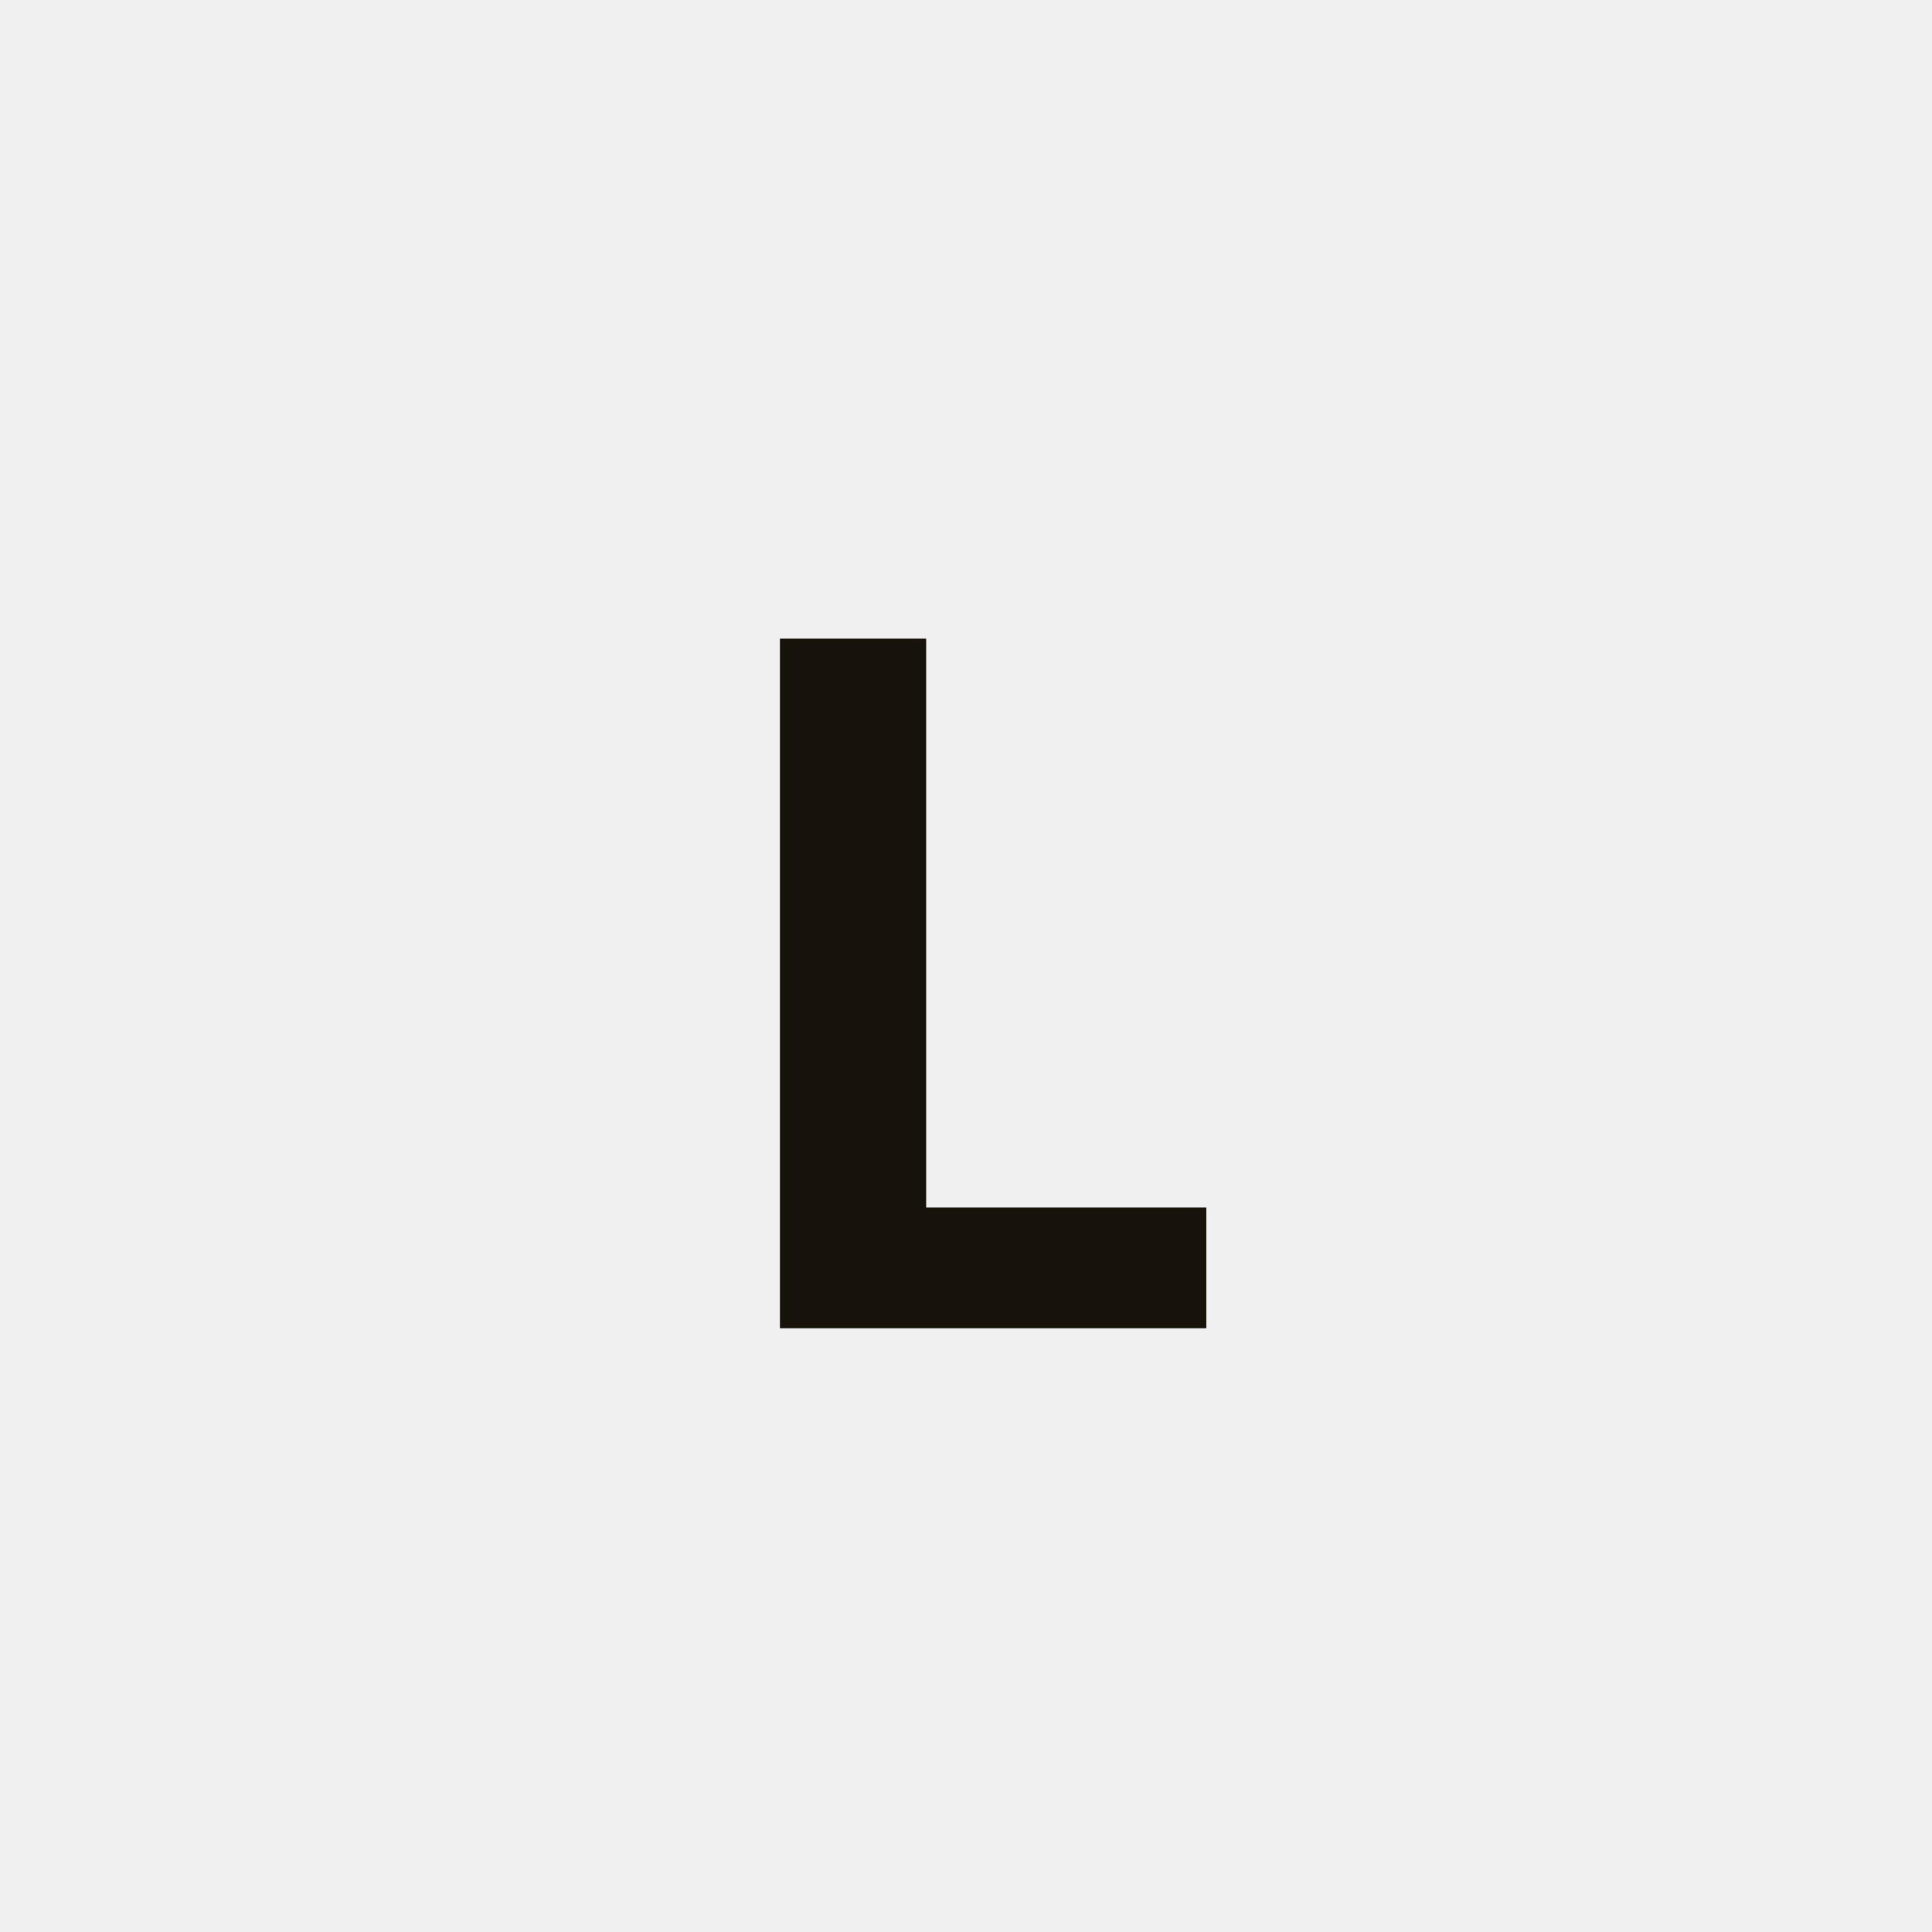
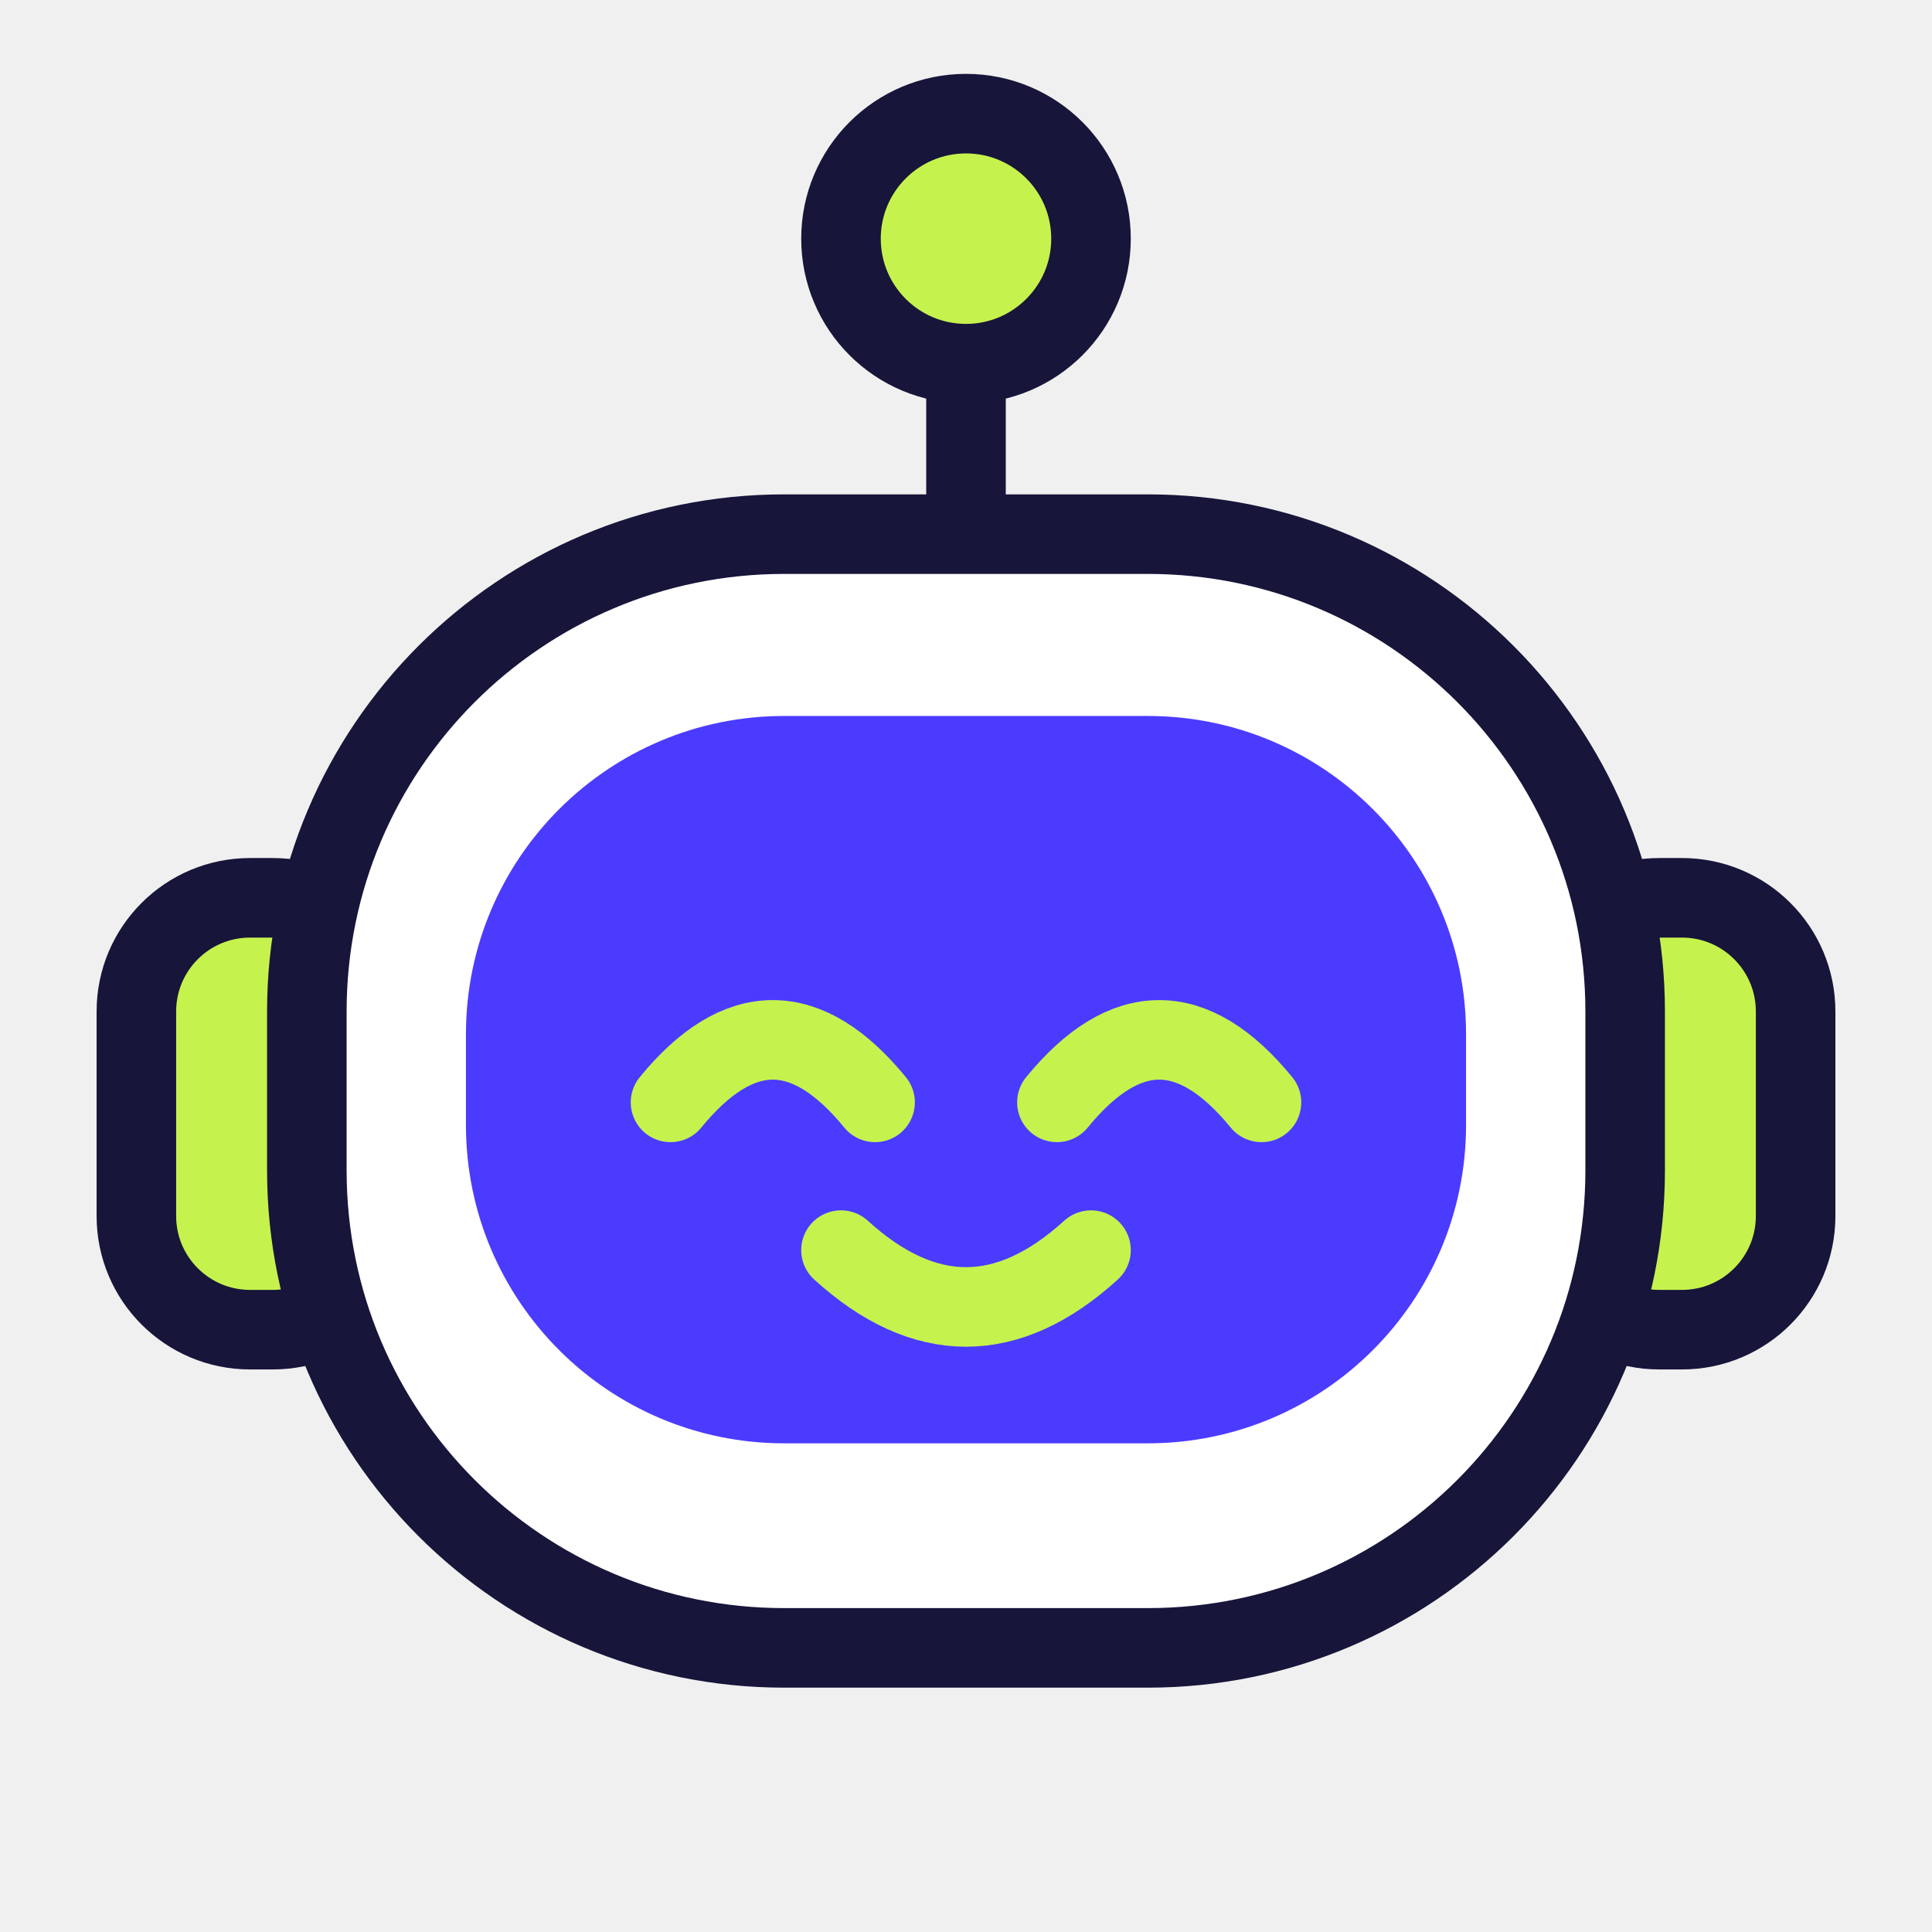
- <svg xmlns="http://www.w3.org/2000/svg" viewBox="0 0 32 32" fill="none">
-   <rect width="32" height="32" rx="8" fill="oklch(0.78 0.14 60)" />
-   <text x="16" y="22" text-anchor="middle" fill="#17120a" font-family="system-ui" font-weight="700" font-size="16">L</text>
+ <svg xmlns="http://www.w3.org/2000/svg" viewBox="15 -5 170 170" fill="none">
+   <line x1="100" y1="46" x2="100" y2="22" stroke="#17153A" stroke-width="7" stroke-linecap="round" />
+   <circle cx="100" cy="16" r="11" fill="#C6F24E" stroke="#17153A" stroke-width="7" />
+   <rect x="27" y="74" width="22" height="38" rx="10" fill="#C6F24E" stroke="#17153A" stroke-width="7" />
+   <rect x="151" y="74" width="22" height="38" rx="10" fill="#C6F24E" stroke="#17153A" stroke-width="7" />
+   <rect x="42" y="42" width="116" height="98" rx="42" fill="#FFFFFF" stroke="#17153A" stroke-width="7" />
+   <rect x="56" y="58" width="88" height="64" rx="28" fill="#4B3BFF" />
+   <path d="M74 92 Q83 81 92 92 M108 92 Q117 81 126 92" fill="none" stroke="#C6F24E" stroke-width="7" stroke-linecap="round" />
+   <path d="M89 105 Q100 115 111 105" fill="none" stroke="#C6F24E" stroke-width="7" stroke-linecap="round" />
</svg>
